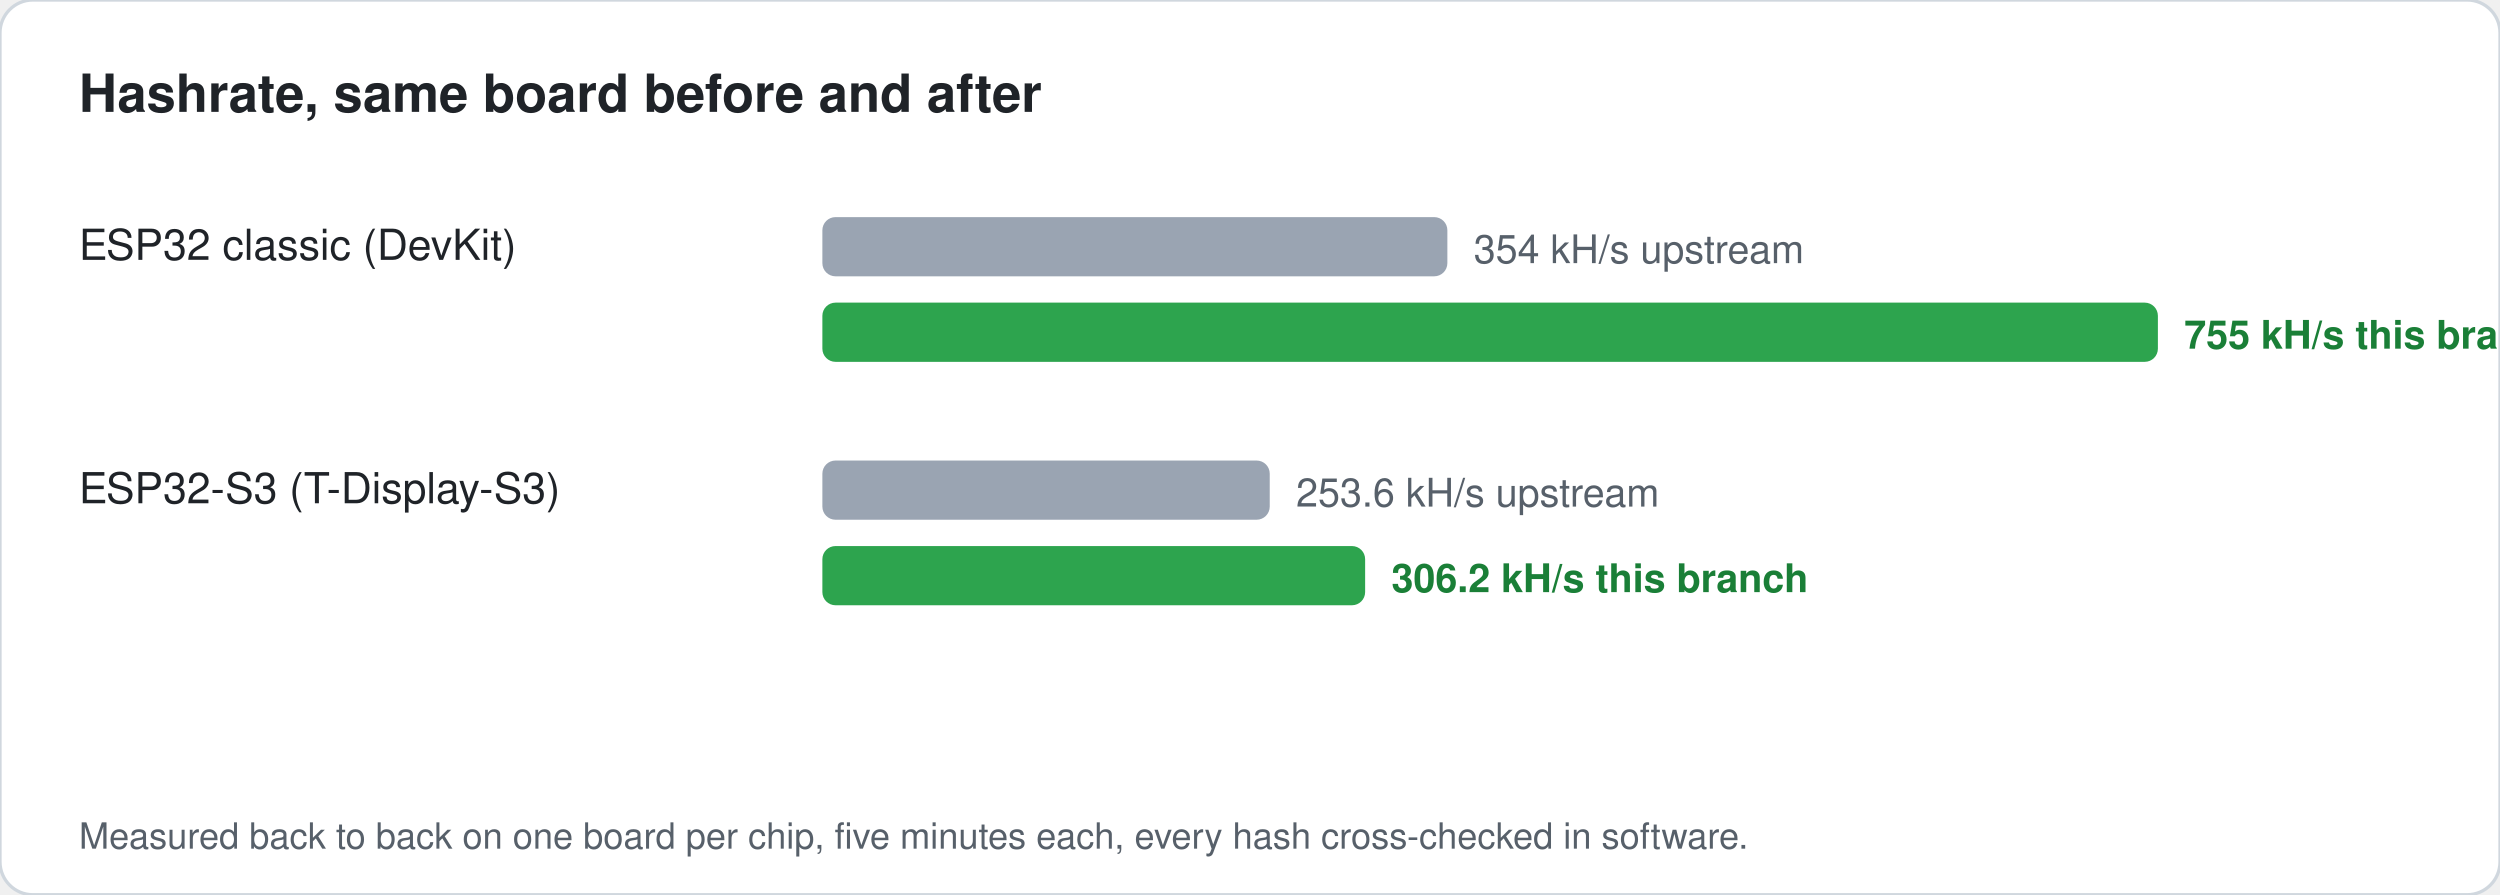
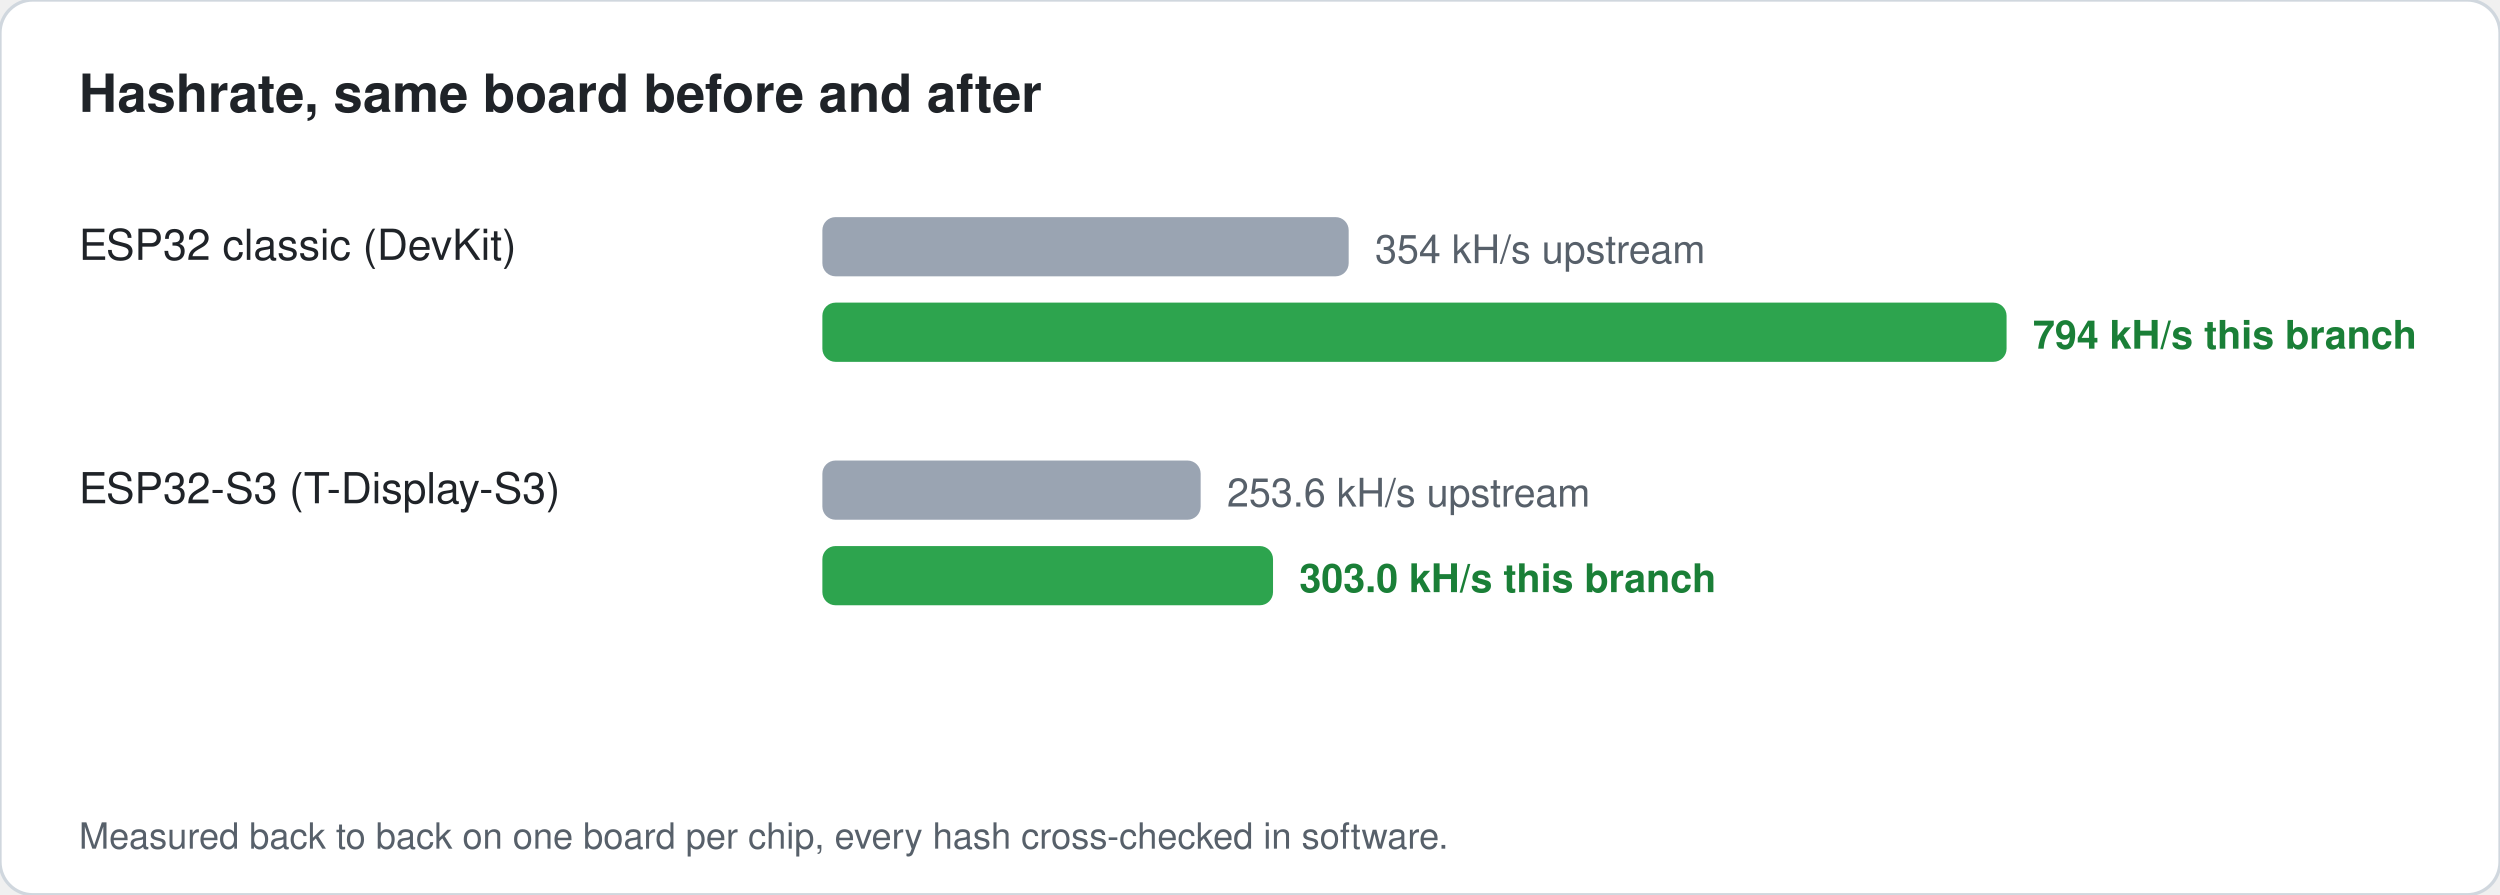
<svg xmlns="http://www.w3.org/2000/svg" width="760" height="272" viewBox="0 0 760 272" font-family="-apple-system,Segoe UI,Helvetica,Arial,sans-serif">
  <rect width="760" height="272" rx="10" fill="#ffffff" stroke="#d0d7de" />
  <text x="24" y="34" font-size="16" font-weight="600" fill="#1f2328">Hashrate, same board before and after</text>
  <text x="24" y="79" font-size="13" fill="#1f2328">ESP32 classic (DevKit)</text>
-   <rect x="250" y="66" width="190" height="18" rx="4" fill="#9aa4b2" />
-   <text x="448" y="80" font-size="12" fill="#57606a">354 kH/s upstream</text>
-   <rect x="250" y="92" width="406" height="18" rx="4" fill="#2da44e" />
-   <text x="664" y="106" font-size="12" font-weight="600" fill="#1a7f37">755 kH/s this branch</text>
+   <rect x="250" y="66" width="160" height="18" rx="4" fill="#9aa4b2" />
+   <text x="418" y="80" font-size="12" fill="#57606a">354 kH/s upstream</text>
+   <rect x="250" y="92" width="360" height="18" rx="4" fill="#2da44e" />
+   <text x="618" y="106" font-size="12" font-weight="600" fill="#1a7f37">794 kH/s this branch</text>
  <text x="24" y="153" font-size="13" fill="#1f2328">ESP32-S3 (T-Display-S3)</text>
-   <rect x="250" y="140" width="136" height="18" rx="4" fill="#9aa4b2" />
-   <text x="394" y="154" font-size="12" fill="#57606a">253.6 kH/s upstream</text>
-   <rect x="250" y="166" width="165" height="18" rx="4" fill="#2da44e" />
-   <text x="423" y="180" font-size="12" font-weight="600" fill="#1a7f37">306.2 kH/s this branch</text>
-   <text x="24" y="258" font-size="11" fill="#57606a">Measured back to back on one board per chip, five minutes each, every hash cross-checked in software.</text>
+   <rect x="250" y="140" width="115" height="18" rx="4" fill="#9aa4b2" />
+   <text x="373" y="154" font-size="12" fill="#57606a">253.6 kH/s upstream</text>
+   <rect x="250" y="166" width="137" height="18" rx="4" fill="#2da44e" />
+   <text x="395" y="180" font-size="12" font-weight="600" fill="#1a7f37">303.0 kH/s this branch</text>
+   <text x="24" y="258" font-size="11" fill="#57606a">Measured back to back on one board per chip, every hash cross-checked in software.</text>
</svg>
